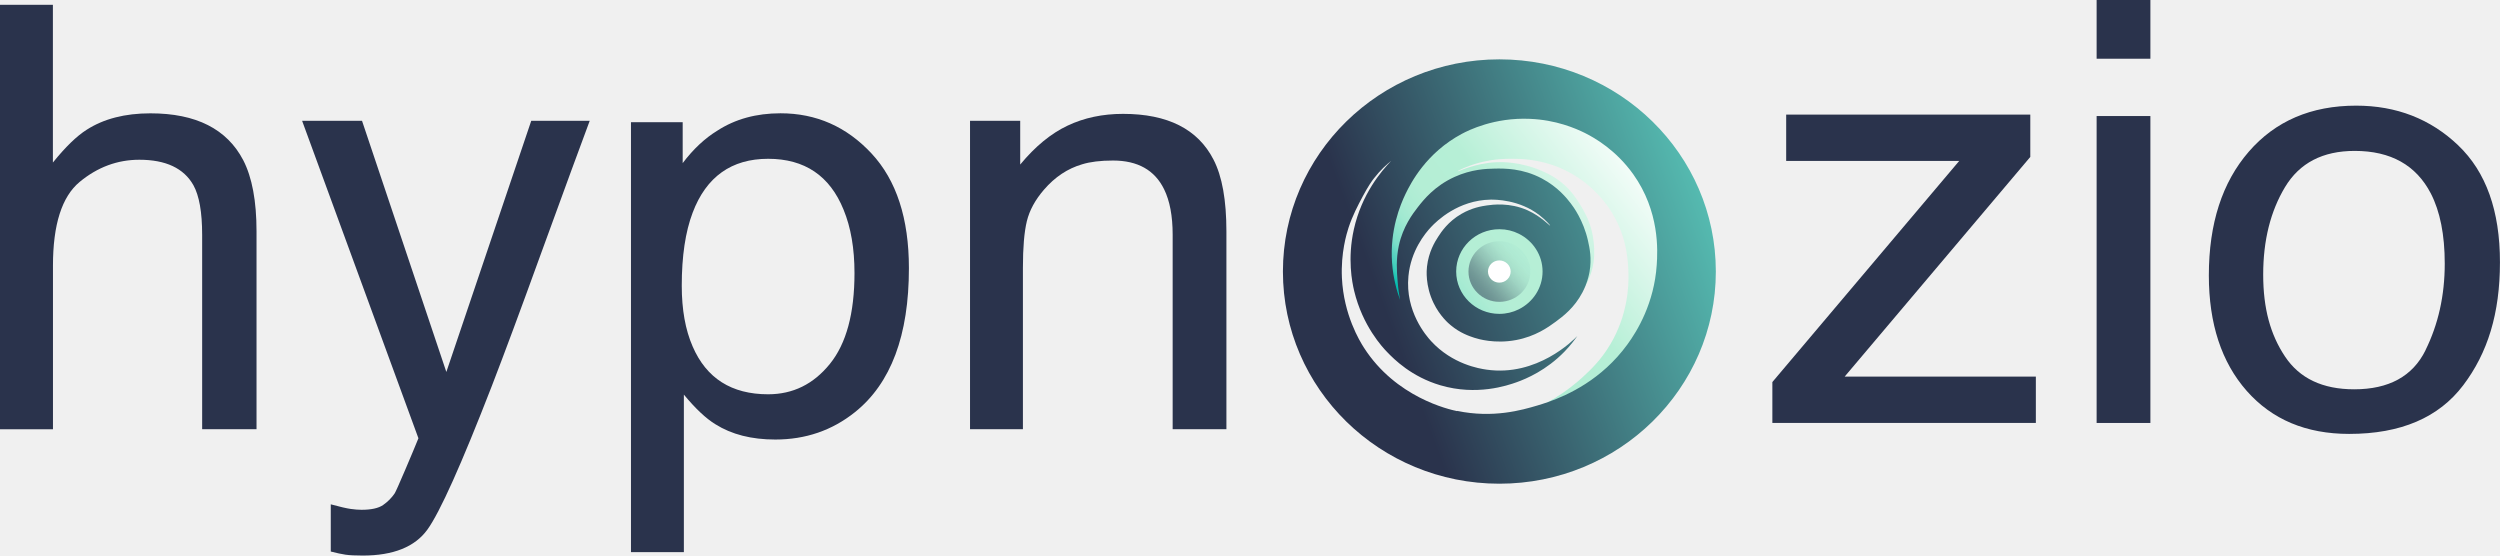
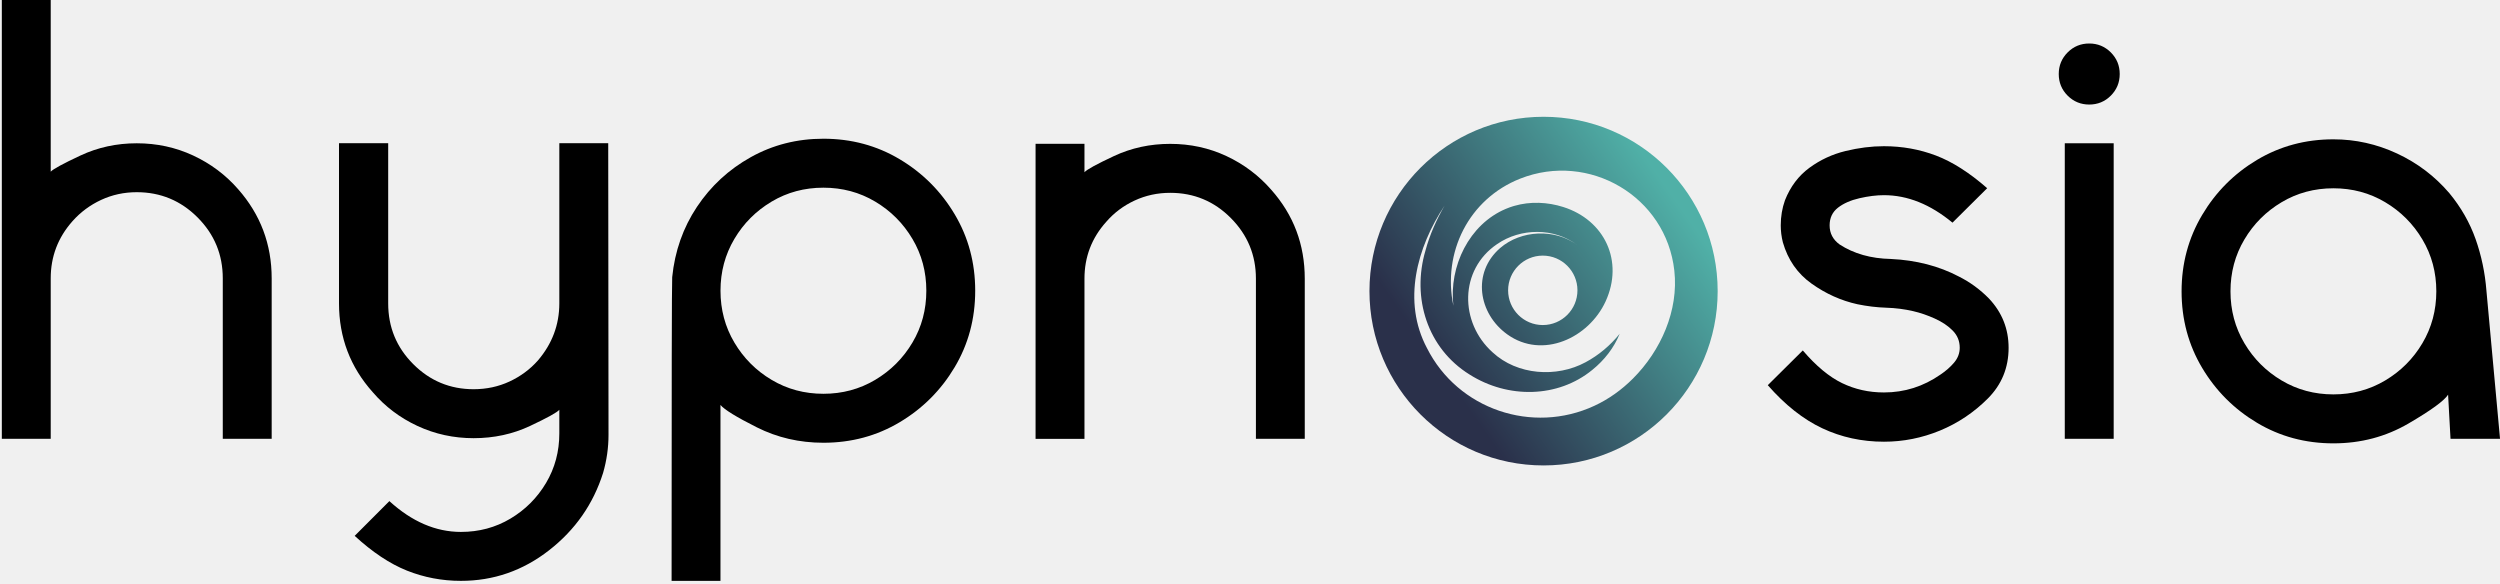
- <svg xmlns="http://www.w3.org/2000/svg" width="108" height="24" viewBox="0 0 108 24" fill="none">
-   <g clip-path="url(#clip0_548_10247)">
-     <path d="M72.73 12.007C72.492 14.29 71.067 17.056 68.374 17.947C67.065 18.382 65.874 18.233 65.2 18.094C66.813 17.584 67.837 16.782 68.374 16.29C68.705 15.984 69.162 15.559 69.57 14.868C70.318 13.602 70.365 12.37 70.349 11.803C70.332 11.257 70.286 10.117 69.495 8.971C69.255 8.624 68.597 7.767 67.399 7.255C66.482 6.864 65.675 6.857 65.244 6.859C64.563 6.859 64.073 6.983 63.882 7.035C63.376 7.175 62.961 7.378 62.968 7.401C62.98 7.433 63.684 7.047 64.668 7.006C64.843 6.999 65.671 6.976 66.599 7.38C66.823 7.479 67.147 7.623 67.497 7.915C67.898 8.251 68.117 8.603 68.275 8.862C68.408 9.079 68.607 9.408 68.74 9.881C68.768 9.982 68.989 10.802 68.788 11.604C68.721 11.879 68.611 12.11 68.602 12.133C68.558 12.229 68.476 12.386 68.317 12.61C68.168 12.82 67.914 13.14 67.513 13.497C67.581 13.355 67.646 13.216 67.713 13.074C67.427 13.332 67.056 13.506 66.645 13.547C66.167 14.021 65.505 14.313 64.773 14.313C63.318 14.313 62.136 13.156 62.136 11.728C62.136 10.299 63.315 9.143 64.773 9.143C65.505 9.143 66.167 9.435 66.645 9.908C67.243 9.968 67.755 10.304 68.049 10.784C67.954 10.208 67.716 9.666 67.34 9.216C66.158 7.796 64.085 7.851 62.791 8.409C62.565 8.505 61.312 9.07 60.785 10.345C60.431 11.2 60.547 12.025 60.741 13.383C60.832 14.025 60.958 14.549 61.056 14.91C60.825 14.727 60.524 14.45 60.247 14.059C58.936 12.206 59.358 9.424 60.561 7.561C60.776 7.227 62.485 4.679 65.755 4.48C68.933 4.288 70.918 6.478 71.172 6.768C73.012 8.871 72.797 11.353 72.73 12.005V12.007Z" fill="url(#paint0_linear_548_10247)" />
-     <path d="M64.773 2.564C59.61 2.564 55.422 6.667 55.422 11.73C55.422 16.793 59.608 20.896 64.773 20.896C69.938 20.896 74.124 16.793 74.124 11.73C74.124 6.667 69.938 2.564 64.773 2.564ZM66.639 11.73C66.639 12.443 66.221 13.06 65.612 13.362C65.361 13.488 65.074 13.559 64.773 13.559C63.742 13.559 62.907 12.741 62.907 11.73C62.907 10.72 63.742 9.902 64.773 9.902C65.076 9.902 65.361 9.972 65.612 10.098C66.221 10.4 66.639 11.017 66.639 11.73ZM62.945 17.76C62.6 17.689 60.3 17.17 58.92 15.017C58.736 14.729 58.048 13.602 57.971 12.009C57.919 10.921 58.176 10.087 58.255 9.842C58.43 9.31 58.661 8.878 58.868 8.487C59.118 8.02 59.272 7.808 59.358 7.7C59.626 7.353 59.902 7.106 60.102 6.948C59.678 7.385 58.824 8.384 58.486 9.911C58.206 11.17 58.409 12.187 58.5 12.567C58.864 14.085 59.731 15.01 59.923 15.207C60.228 15.524 60.974 16.274 62.227 16.645C63.796 17.106 65.109 16.658 65.519 16.512C65.939 16.363 66.804 15.995 67.585 15.191C67.833 14.935 68.014 14.697 68.14 14.517C67.972 14.693 66.398 16.283 64.218 15.968C63.913 15.925 62.742 15.737 61.823 14.736C61.613 14.507 60.699 13.454 60.844 11.934C60.949 10.825 61.56 10.087 61.823 9.806C62.07 9.543 62.989 8.647 64.398 8.624C64.582 8.622 65.638 8.619 66.508 9.298C66.755 9.492 66.977 9.73 66.965 9.746C66.949 9.764 66.58 9.351 65.993 9.086C65.223 8.74 64.481 8.839 64.241 8.873C64.022 8.905 63.6 8.969 63.134 9.239C62.558 9.572 62.264 10.018 62.124 10.235C61.989 10.443 61.716 10.882 61.646 11.52C61.63 11.659 61.567 12.338 61.93 13.09C62.201 13.65 62.576 13.973 62.672 14.05C63.08 14.391 63.481 14.523 63.698 14.594C63.85 14.642 64.57 14.864 65.494 14.69C66.331 14.533 66.881 14.137 67.208 13.897C67.527 13.662 68.014 13.294 68.36 12.635C68.409 12.539 68.453 12.448 68.488 12.359C68.604 12.073 68.649 11.845 68.667 11.746C68.77 11.168 68.672 10.715 68.6 10.395C68.402 9.515 67.968 8.932 67.858 8.788C67.69 8.569 67.303 8.078 66.608 7.71C65.773 7.268 64.995 7.275 64.558 7.284C64.213 7.291 63.57 7.31 62.837 7.643C61.972 8.036 61.497 8.633 61.252 8.948C61.03 9.234 60.606 9.79 60.429 10.613C60.303 11.2 60.342 11.73 60.377 12.16C60.403 12.485 60.445 12.754 60.482 12.953C60.345 12.576 60.186 12.027 60.137 11.353C60.037 9.936 60.492 8.848 60.72 8.375C60.946 7.911 61.609 6.603 63.159 5.778C63.434 5.632 64.552 5.067 66.093 5.134C67.212 5.179 68.052 5.538 68.474 5.748C68.889 5.956 69.812 6.484 70.554 7.524C71.701 9.131 71.613 10.839 71.571 11.442C71.461 13.088 70.74 14.286 70.297 14.889C69.194 16.4 67.737 17.065 66.881 17.367C66.697 17.431 66.541 17.479 66.422 17.515C65.748 17.716 64.505 18.075 62.949 17.751L62.945 17.76Z" fill="url(#paint1_linear_548_10247)" />
-     <path d="M64.774 13.04C65.512 13.04 66.11 12.454 66.11 11.73C66.11 11.007 65.512 10.421 64.774 10.421C64.036 10.421 63.438 11.007 63.438 11.73C63.438 12.454 64.036 13.04 64.774 13.04Z" fill="url(#paint2_linear_548_10247)" />
-     <path d="M64.771 12.21C65.041 12.21 65.261 11.995 65.261 11.73C65.261 11.465 65.041 11.25 64.771 11.25C64.501 11.25 64.281 11.465 64.281 11.73C64.281 11.995 64.501 12.21 64.771 12.21Z" fill="white" />
-     <path d="M0 0.206H2.285V7.022C2.826 6.35 3.314 5.877 3.745 5.605C4.482 5.132 5.398 4.896 6.499 4.896C8.47 4.896 9.806 5.573 10.51 6.924C10.89 7.662 11.082 8.686 11.082 9.996V18.542H8.733V10.146C8.733 9.168 8.607 8.45 8.353 7.996C7.938 7.266 7.159 6.901 6.019 6.901C5.072 6.901 4.212 7.221 3.442 7.858C2.672 8.496 2.288 9.703 2.288 11.479V18.544H0V0.206Z" fill="#2A334C" />
-     <path d="M22.95 5.218H25.476C25.154 6.073 24.44 8.023 23.33 11.067C22.5 13.358 21.807 15.223 21.25 16.667C19.932 20.064 19.002 22.137 18.461 22.882C17.92 23.627 16.989 24 15.672 24C15.35 24 15.103 23.988 14.93 23.963C14.758 23.938 14.543 23.892 14.289 23.826V21.787C14.685 21.895 14.972 21.961 15.149 21.986C15.327 22.011 15.483 22.023 15.618 22.023C16.04 22.023 16.351 21.954 16.549 21.817C16.747 21.68 16.915 21.513 17.05 21.314C17.092 21.248 17.244 20.91 17.505 20.297C17.766 19.684 17.957 19.23 18.076 18.933L13.051 5.218H15.639L19.282 16.069L22.95 5.218Z" fill="#2A334C" />
-     <path d="M27.258 5.28H29.492V7.047C29.949 6.441 30.45 5.973 30.994 5.641C31.765 5.143 32.673 4.894 33.717 4.894C35.261 4.894 36.572 5.472 37.649 6.629C38.726 7.785 39.265 9.438 39.265 11.586C39.265 14.489 38.489 16.562 36.933 17.806C35.949 18.594 34.802 18.988 33.493 18.988C32.465 18.988 31.605 18.768 30.907 18.329C30.499 18.08 30.044 17.653 29.543 17.047V23.852H27.258V5.28ZM35.851 15.721C36.56 14.846 36.914 13.538 36.914 11.797C36.914 10.736 36.758 9.824 36.443 9.061C35.849 7.593 34.762 6.86 33.183 6.86C31.605 6.86 30.509 7.634 29.923 9.186C29.608 10.016 29.452 11.07 29.452 12.345C29.452 13.374 29.608 14.249 29.923 14.969C30.518 16.345 31.605 17.033 33.183 17.033C34.254 17.033 35.142 16.597 35.851 15.721Z" fill="#2A334C" />
-     <path d="M41.902 5.218H44.073V7.109C44.717 6.329 45.398 5.769 46.116 5.429C46.834 5.088 47.634 4.919 48.516 4.919C50.444 4.919 51.748 5.577 52.424 6.896C52.797 7.618 52.981 8.649 52.981 9.993V18.54H50.659V10.144C50.659 9.33 50.535 8.677 50.29 8.178C49.885 7.349 49.148 6.935 48.082 6.935C47.541 6.935 47.096 6.99 46.751 7.097C46.123 7.28 45.575 7.644 45.102 8.192C44.722 8.631 44.474 9.086 44.36 9.554C44.246 10.023 44.19 10.693 44.19 11.563V18.542H41.905V5.218H41.902Z" fill="#2A334C" />
-     <path d="M76.566 16.505L84.637 6.953H77.163V4.951H87.709V6.779L79.689 16.27H87.949V18.272H76.566V16.505Z" fill="#2A334C" />
-     <path d="M90.574 0H92.897V2.537H90.574V0ZM90.574 5.013H92.897V18.272H90.574V5.013Z" fill="#2A334C" />
-     <path d="M106.196 6.281C107.396 7.424 107.998 9.106 107.998 11.326C107.998 13.545 107.469 15.246 106.41 16.645C105.351 18.043 103.71 18.745 101.483 18.745C99.626 18.745 98.153 18.126 97.059 16.887C95.968 15.648 95.422 13.984 95.422 11.897C95.422 9.659 95.998 7.879 97.147 6.553C98.297 5.227 99.843 4.564 101.786 4.564C103.525 4.564 104.995 5.136 106.196 6.279V6.281ZM104.778 15.134C105.335 14.011 105.613 12.763 105.613 11.387C105.613 10.144 105.412 9.134 105.011 8.356C104.374 7.131 103.278 6.519 101.723 6.519C100.342 6.519 99.34 7.04 98.712 8.084C98.085 9.129 97.77 10.386 97.77 11.861C97.77 13.335 98.083 14.457 98.712 15.401C99.34 16.345 100.335 16.818 101.7 16.818C103.197 16.818 104.223 16.258 104.78 15.136L104.778 15.134Z" fill="#2A334C" />
-   </g>
+ <svg xmlns="http://www.w3.org/2000/svg" width="866" height="202" viewBox="0 0 866 202" fill="none">
+   <path d="M534.69 40.452C501.38 40.452 474.38 67.487 474.38 100.84C474.38 134.193 501.38 161.228 534.69 161.228C568 161.228 595 134.193 595 100.84C595 67.487 568 40.452 534.69 40.452ZM565.69 131.099C561.78 135.024 557.23 138.289 552.26 140.582C530.82 150.514 505.02 141.823 494.3 120.576C485.69 104.375 490.82 85.661 500.4 71.232C497.58 76.128 495.24 81.345 493.78 86.802C488.95 103.173 494.43 120.666 509.08 129.748C522.35 138.149 539.63 137.918 551.57 128.136C555.81 124.711 559.1 120.446 561.06 115.619C557.82 119.645 553.8 123.039 549.26 125.472C539.19 130.919 525.57 129.968 517.03 122.048C505.51 111.694 505.49 93.421 518.61 84.549C526.81 78.912 538.41 78.842 546.36 84.88C538.59 79.132 526.92 79.653 519.65 85.921C509.81 94.472 512.1 108.65 522.14 115.84C534.35 124.581 550.37 117.071 556.19 104.385C562.56 90.477 555.87 76.249 541.51 71.703C536.07 69.98 530.07 69.71 524.57 71.312C524.35 71.372 524.12 71.442 523.9 71.512C523.54 71.623 523.19 71.743 522.84 71.873C522.44 72.023 522.04 72.183 521.64 72.344C508.9 77.68 501.87 92.299 503.45 105.897C499.61 87.413 508.79 68.919 526.6 61.88C550.42 52.468 577.16 68.028 579.99 93.771C581.53 107.559 575.32 121.447 565.69 131.099ZM546.43 100.57C546.43 107.209 541.05 112.596 534.42 112.596C527.79 112.596 522.41 107.209 522.41 100.57C522.41 93.931 527.79 88.544 534.42 88.544C541.05 88.544 546.43 93.931 546.43 100.57Z" fill="url(#paint0_linear_1_12)" />
+   <path d="M94.11 152.006H77.17V96.415C77.17 88.184 74.26 81.145 68.44 75.317C62.62 69.49 55.6 66.576 47.37 66.576C42.98 66.576 38.87 67.467 35.03 69.249C31.2 71.032 27.88 73.485 25.1 76.629C20.08 82.286 17.57 88.875 17.57 96.415V152.006H0.63V0H17.57V59.467C18.41 58.556 21.84 56.693 27.87 53.87C33.9 51.046 40.4 49.634 47.37 49.634C54.34 49.634 60.86 51.046 66.92 53.87C72.98 56.693 78.18 60.588 82.5 65.545C90.24 74.336 94.11 84.629 94.11 96.425V152.006Z" fill="black" />
+   <path d="M159.66 201.21C153.11 201.21 146.87 200.018 140.95 197.655C135.02 195.282 129 191.267 122.86 185.62L134.88 173.584C142.69 180.703 150.95 184.258 159.66 184.258C165.93 184.258 171.65 182.726 176.81 179.652C181.97 176.578 186.08 172.463 189.15 167.296C192.22 162.13 193.75 156.412 193.75 150.124V141.953C192.98 142.865 189.6 144.727 183.61 147.551C177.61 150.374 171.1 151.786 164.06 151.786C157.16 151.786 150.68 150.374 144.61 147.551C138.54 144.727 133.39 140.832 129.14 135.876C121.33 127.154 117.43 116.891 117.43 105.096V49.614H134.47V105.096C134.47 113.336 137.36 120.345 143.15 126.133C148.93 131.93 155.91 134.824 164.06 134.824C168.52 134.824 172.67 133.933 176.5 132.151C180.33 130.368 183.61 127.945 186.33 124.871C191.28 119.084 193.75 112.485 193.75 105.086V49.604H210.69L210.79 150.625C210.79 155.09 210.16 159.486 208.91 163.812C205.49 174.626 199.26 183.557 190.2 190.616C181.13 197.685 170.95 201.21 159.66 201.21Z" fill="black" />
+   <path d="M249.58 201.21H232.64C232.64 133.022 232.71 97.957 232.85 96.004C233.76 87.002 236.61 78.892 241.42 71.663C246.23 64.443 252.45 58.696 260.08 54.44C267.71 50.185 276.09 48.052 285.22 48.052C294.91 48.052 303.73 50.425 311.67 55.171C319.62 59.917 325.96 66.266 330.7 74.226C335.44 82.186 337.81 91.008 337.81 100.71C337.81 110.413 335.44 119.244 330.7 127.194C325.96 135.155 319.62 141.503 311.67 146.249C303.72 150.995 294.91 153.368 285.22 153.368C276.92 153.368 269.24 151.586 262.17 148.031C255.1 144.477 250.9 141.893 249.57 140.281V201.21H249.58ZM285.23 136.406C291.78 136.406 297.76 134.804 303.16 131.59C308.56 128.376 312.87 124.07 316.07 118.663C319.28 113.256 320.88 107.269 320.88 100.71C320.88 94.152 319.28 88.164 316.07 82.757C312.86 77.35 308.56 73.034 303.16 69.83C297.76 66.616 291.78 65.014 285.23 65.014C278.68 65.014 272.7 66.616 267.3 69.83C261.9 73.044 257.59 77.35 254.39 82.757C251.18 88.164 249.58 94.152 249.58 100.71C249.58 107.269 251.18 113.256 254.39 118.663C257.6 124.07 261.9 128.386 267.3 131.59C272.7 134.804 278.67 136.406 285.23 136.406Z" fill="black" />
+   <path d="M451.99 152.006H435.05V96.525C435.05 88.354 432.16 81.365 426.37 75.538C420.58 69.71 413.58 66.796 405.36 66.796C400.97 66.796 396.86 67.688 393.02 69.47C389.19 71.252 385.91 73.705 383.19 76.849C378.17 82.436 375.66 88.995 375.66 96.535V152.016H358.72V49.824H375.66V59.667C376.43 58.756 379.82 56.894 385.85 54.07C391.88 51.246 398.38 49.834 405.35 49.834C412.32 49.834 418.82 51.246 424.85 54.07C430.88 56.894 436.05 60.789 440.37 65.745C448.11 74.466 451.97 84.73 451.97 96.525V152.006H451.99Z" fill="black" />
+   <path d="M652.61 153.008C644.94 153.008 637.82 151.456 631.23 148.352C624.64 145.248 618.35 140.271 612.36 133.432L624.49 121.397C629.09 126.774 633.62 130.539 638.08 132.701C642.54 134.864 647.38 135.946 652.61 135.946C659.72 135.946 666.24 133.883 672.16 129.768C674.04 128.516 675.63 127.114 676.92 125.582C678.21 124.05 678.85 122.338 678.85 120.456C678.85 118.153 678.05 116.18 676.44 114.538C674.84 112.896 672.76 111.504 670.22 110.353C667.67 109.201 665.18 108.35 662.74 107.789C659.74 107.088 656.62 106.688 653.38 106.588C650.14 106.488 646.81 106.087 643.4 105.386C637.75 104.135 632.47 101.762 627.56 98.267C622.65 94.782 619.32 89.996 617.58 83.928C617.09 81.976 616.85 80.023 616.85 78.071C616.85 74.997 617.34 72.103 618.31 69.38C620.19 64.633 623.02 60.889 626.78 58.125C630.54 55.371 634.71 53.429 639.27 52.318C643.83 51.206 648.28 50.645 652.6 50.645C658.94 50.645 664.95 51.727 670.64 53.89C676.32 56.052 682.23 59.827 688.36 65.194L676.34 77.13C668.67 70.781 660.76 67.607 652.61 67.607C650.03 67.607 647.21 67.958 644.14 68.659C641.07 69.36 638.58 70.461 636.66 71.953C634.74 73.455 633.78 75.498 633.78 78.081C633.78 80.804 634.93 82.997 637.23 84.679C642.18 87.894 648.1 89.566 655 89.706C663.78 90.126 671.62 92.149 678.52 95.774C682.42 97.726 685.91 100.28 688.98 103.414C693.51 108.23 695.78 113.917 695.78 120.476C695.78 127.385 693.37 133.252 688.57 138.058C683.76 142.875 678.24 146.569 672 149.153C665.77 151.716 659.3 153.008 652.61 153.008Z" fill="black" />
+   <path d="M723.71 36.217C720.78 36.217 718.29 35.185 716.23 33.133C714.17 31.07 713.15 28.577 713.15 25.643C713.15 22.709 714.18 20.216 716.23 18.154C718.29 16.091 720.78 15.069 723.71 15.069C726.64 15.069 729.13 16.101 731.19 18.154C733.24 20.216 734.27 22.709 734.27 25.643C734.27 28.577 733.24 31.07 731.19 33.133C729.13 35.196 726.63 36.217 723.71 36.217ZM732.18 152.006H715.24V49.624H732.18V152.006Z" fill="black" />
+   <path d="M808.29 153.578C798.6 153.578 789.78 151.205 781.84 146.459C773.89 141.713 767.55 135.365 762.81 127.405C758.07 119.444 755.7 110.623 755.7 100.92C755.7 91.288 758.07 82.477 762.81 74.486C767.55 66.496 773.89 60.128 781.84 55.382C789.79 50.635 798.6 48.262 808.29 48.262C815.96 48.262 823.31 49.904 830.35 53.179C837.39 56.463 843.42 61.029 848.44 66.896C852.48 71.783 855.51 77.09 857.54 82.807C859.56 88.534 860.82 94.502 861.3 100.71L866.01 152.006H848.86L848.02 136.717C846.69 138.809 842.11 142.144 834.27 146.72C826.43 151.285 817.77 153.578 808.29 153.578ZM808.29 136.617C814.84 136.617 820.82 135.014 826.22 131.8C831.62 128.586 835.93 124.281 839.13 118.874C842.33 113.467 843.94 107.479 843.94 100.92C843.94 94.362 842.34 88.374 839.13 82.967C835.92 77.56 831.62 73.245 826.22 70.04C820.82 66.826 814.84 65.224 808.29 65.224C801.74 65.224 795.76 66.826 790.36 70.04C784.96 73.255 780.65 77.56 777.45 82.967C774.24 88.374 772.64 94.362 772.64 100.92C772.64 107.479 774.24 113.467 777.45 118.874C780.65 124.281 784.96 128.596 790.36 131.8C795.76 135.004 801.74 136.617 808.29 136.617Z" fill="black" />
  <defs>
-     <linearGradient id="paint0_linear_548_10247" x1="61.354" y1="14.953" x2="71.856" y2="6.897" gradientUnits="userSpaceOnUse">
-       <stop offset="0.06" stop-color="#02BBAE" />
-       <stop offset="0.07" stop-color="#1AC2B3" />
-       <stop offset="0.09" stop-color="#3FCCBB" />
-       <stop offset="0.12" stop-color="#5FD5C2" />
-       <stop offset="0.14" stop-color="#7ADDC8" />
-       <stop offset="0.18" stop-color="#90E4CD" />
-       <stop offset="0.21" stop-color="#A1E9D1" />
-       <stop offset="0.26" stop-color="#ADECD4" />
-       <stop offset="0.32" stop-color="#B4EED5" />
-       <stop offset="0.49" stop-color="#B6EFD6" />
-       <stop offset="0.98" stop-color="white" />
+     <linearGradient id="paint0_linear_1_12" x1="480.518" y1="139.061" x2="580.213" y2="68.906" gradientUnits="userSpaceOnUse">
+       <stop offset="0.176" stop-color="#2A304A" />
+       <stop offset="1" stop-color="#50B0A7" />
    </linearGradient>
-     <linearGradient id="paint1_linear_548_10247" x1="55.986" y1="14.864" x2="73.479" y2="8.369" gradientUnits="userSpaceOnUse">
-       <stop offset="0.22" stop-color="#2A334C" />
-       <stop offset="1" stop-color="#55BAB0" />
-     </linearGradient>
-     <linearGradient id="paint2_linear_548_10247" x1="63.754" y1="12.574" x2="65.762" y2="10.841" gradientUnits="userSpaceOnUse">
-       <stop stop-color="#27354E" stop-opacity="0.5" />
-       <stop offset="0.07" stop-color="#3C5062" stop-opacity="0.58" />
-       <stop offset="0.19" stop-color="#5B7980" stop-opacity="0.69" />
-       <stop offset="0.32" stop-color="#759D9A" stop-opacity="0.78" />
-       <stop offset="0.44" stop-color="#8BBAAF" stop-opacity="0.86" />
-       <stop offset="0.57" stop-color="#9CD0C0" stop-opacity="0.92" />
-       <stop offset="0.7" stop-color="#A8E0CB" stop-opacity="0.97" />
-       <stop offset="0.84" stop-color="#AFE9D2" stop-opacity="0.99" />
-       <stop offset="1" stop-color="#B2EDD5" />
-     </linearGradient>
-     <clipPath id="clip0_548_10247">
-       <rect width="108" height="24" fill="white" />
-     </clipPath>
  </defs>
</svg>
